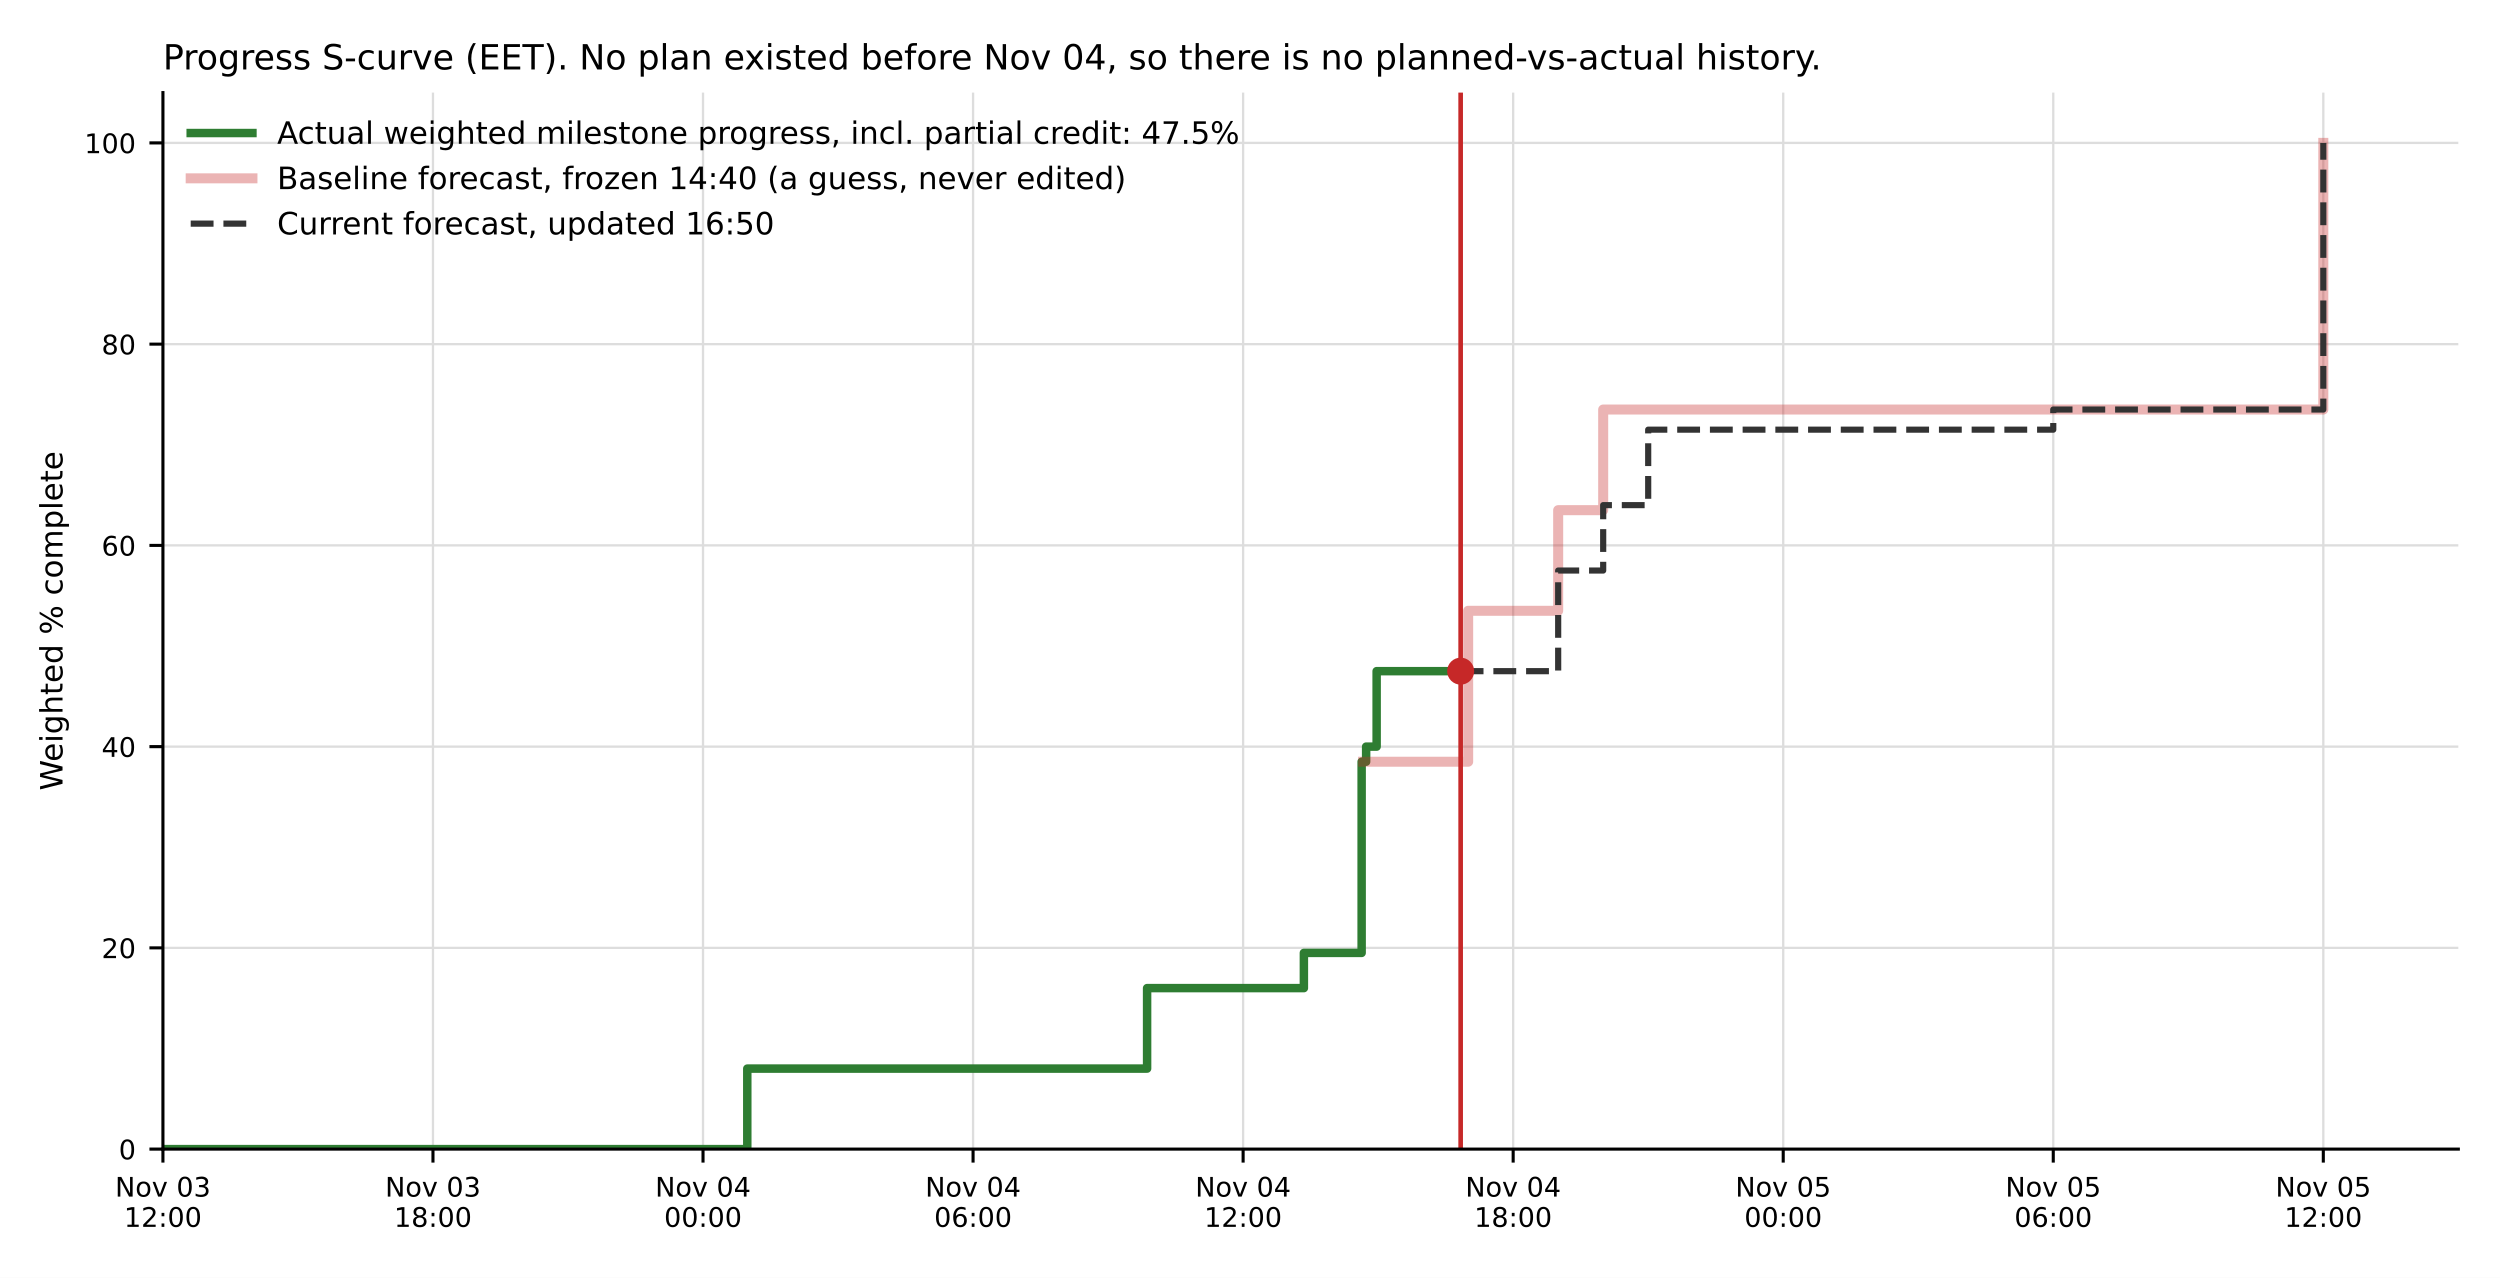
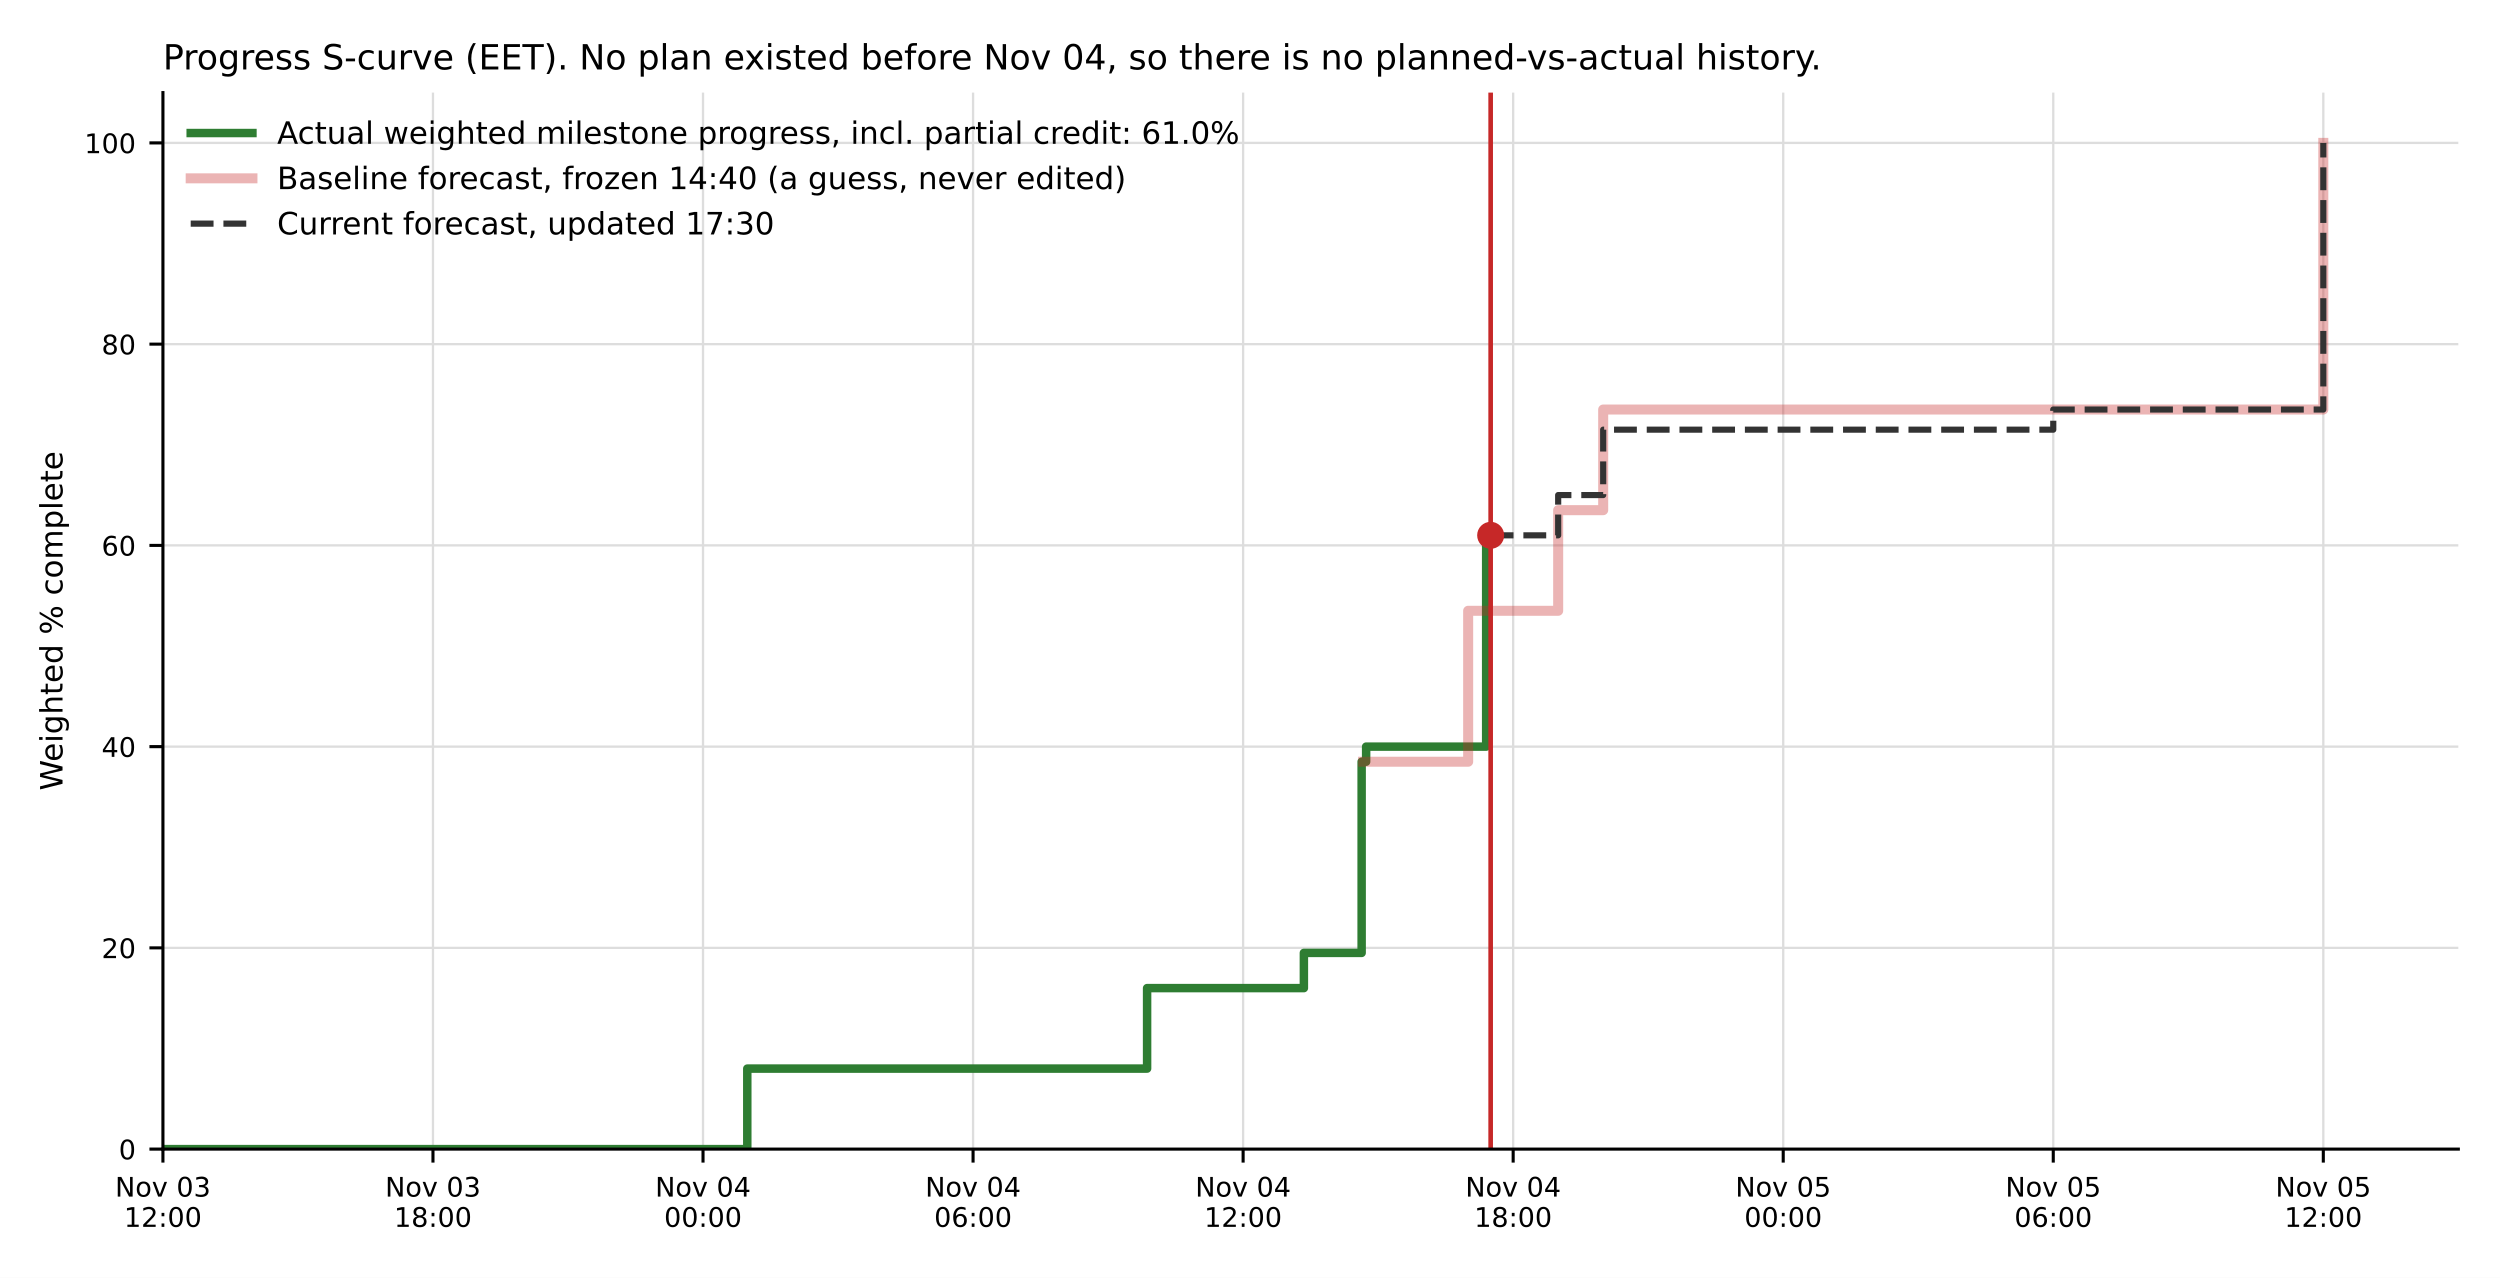
<svg xmlns="http://www.w3.org/2000/svg" xmlns:xlink="http://www.w3.org/1999/xlink" width="648pt" height="331.2pt" viewBox="0 0 648 331.2" version="1.1">
  <defs>
    <style type="text/css">*{stroke-linejoin: round; stroke-linecap: butt}</style>
  </defs>
  <g id="figure_1">
    <g id="patch_1">
      <path d="M 0 331.2  L 648 331.2  L 648 0  L 0 0  z " style="fill: #ffffff" />
    </g>
    <g id="axes_1">
      <g id="patch_2">
        <path d="M 42.23 297.848  L 637.2 297.848  L 637.2 24  L 42.23 24  z " style="fill: #ffffff" />
      </g>
      <g id="matplotlib.axis_1">
        <g id="xtick_1">
          <g id="line2d_1">
-             <path d="M 42.23 297.848  L 42.23 24  " clip-path="url(#pab1df38328)" style="fill: none; stroke: #dddddd; stroke-width: 0.6; stroke-linecap: square" />
+             <path d="M 42.23 297.848  L 42.23 24  " clip-path="url(#p66ef578a30)" style="fill: none; stroke: #dddddd; stroke-width: 0.6; stroke-linecap: square" />
          </g>
          <g id="line2d_2">
            <defs>
-               <path id="m5cab344454" d="M 0 0  L 0 3.5  " style="stroke: #000000; stroke-width: 0.8" />
+               <path id="mdbe99bdf2c" d="M 0 0  L 0 3.5  " style="stroke: #000000; stroke-width: 0.8" />
            </defs>
            <g>
-               <use xlink:href="#m5cab344454" x="42.23" y="297.848" style="stroke: #000000; stroke-width: 0.8" />
+               <use xlink:href="#mdbe99bdf2c" x="42.23" y="297.848" style="stroke: #000000; stroke-width: 0.8" />
            </g>
          </g>
          <g id="text_1">
            <text style="font-size: 7px; font-family: 'DejaVu Sans'" transform="translate(29.83234 310.1669)">Nov 03</text>
            <text style="font-size: 7px; font-family: 'DejaVu Sans'" transform="translate(32.14344 318.0054)">12:00</text>
          </g>
        </g>
        <g id="xtick_2">
          <g id="line2d_3">
-             <path d="M 112.226 297.848  L 112.226 24  " clip-path="url(#pab1df38328)" style="fill: none; stroke: #dddddd; stroke-width: 0.6; stroke-linecap: square" />
+             <path d="M 112.226 297.848  L 112.226 24  " clip-path="url(#p66ef578a30)" style="fill: none; stroke: #dddddd; stroke-width: 0.6; stroke-linecap: square" />
          </g>
          <g id="line2d_4">
            <g>
-               <use xlink:href="#m5cab344454" x="112.226" y="297.848" style="stroke: #000000; stroke-width: 0.8" />
+               <use xlink:href="#mdbe99bdf2c" x="112.226" y="297.848" style="stroke: #000000; stroke-width: 0.8" />
            </g>
          </g>
          <g id="text_2">
            <text style="font-size: 7px; font-family: 'DejaVu Sans'" transform="translate(99.82881 310.1669)">Nov 03</text>
            <text style="font-size: 7px; font-family: 'DejaVu Sans'" transform="translate(102.1399 318.0054)">18:00</text>
          </g>
        </g>
        <g id="xtick_3">
          <g id="line2d_5">
-             <path d="M 182.223 297.848  L 182.223 24  " clip-path="url(#pab1df38328)" style="fill: none; stroke: #dddddd; stroke-width: 0.6; stroke-linecap: square" />
+             <path d="M 182.223 297.848  L 182.223 24  " clip-path="url(#p66ef578a30)" style="fill: none; stroke: #dddddd; stroke-width: 0.6; stroke-linecap: square" />
          </g>
          <g id="line2d_6">
            <g>
-               <use xlink:href="#m5cab344454" x="182.223" y="297.848" style="stroke: #000000; stroke-width: 0.8" />
+               <use xlink:href="#mdbe99bdf2c" x="182.223" y="297.848" style="stroke: #000000; stroke-width: 0.8" />
            </g>
          </g>
          <g id="text_3">
            <text style="font-size: 7px; font-family: 'DejaVu Sans'" transform="translate(169.8253 310.1669)">Nov 04</text>
            <text style="font-size: 7px; font-family: 'DejaVu Sans'" transform="translate(172.1364 318.0054)">00:00</text>
          </g>
        </g>
        <g id="xtick_4">
          <g id="line2d_7">
-             <path d="M 252.219 297.848  L 252.219 24  " clip-path="url(#pab1df38328)" style="fill: none; stroke: #dddddd; stroke-width: 0.6; stroke-linecap: square" />
+             <path d="M 252.219 297.848  L 252.219 24  " clip-path="url(#p66ef578a30)" style="fill: none; stroke: #dddddd; stroke-width: 0.6; stroke-linecap: square" />
          </g>
          <g id="line2d_8">
            <g>
-               <use xlink:href="#m5cab344454" x="252.219" y="297.848" style="stroke: #000000; stroke-width: 0.8" />
+               <use xlink:href="#mdbe99bdf2c" x="252.219" y="297.848" style="stroke: #000000; stroke-width: 0.8" />
            </g>
          </g>
          <g id="text_4">
            <text style="font-size: 7px; font-family: 'DejaVu Sans'" transform="translate(239.8218 310.1669)">Nov 04</text>
            <text style="font-size: 7px; font-family: 'DejaVu Sans'" transform="translate(242.1328 318.0054)">06:00</text>
          </g>
        </g>
        <g id="xtick_5">
          <g id="line2d_9">
-             <path d="M 322.216 297.848  L 322.216 24  " clip-path="url(#pab1df38328)" style="fill: none; stroke: #dddddd; stroke-width: 0.6; stroke-linecap: square" />
+             <path d="M 322.216 297.848  L 322.216 24  " clip-path="url(#p66ef578a30)" style="fill: none; stroke: #dddddd; stroke-width: 0.6; stroke-linecap: square" />
          </g>
          <g id="line2d_10">
            <g>
-               <use xlink:href="#m5cab344454" x="322.216" y="297.848" style="stroke: #000000; stroke-width: 0.8" />
+               <use xlink:href="#mdbe99bdf2c" x="322.216" y="297.848" style="stroke: #000000; stroke-width: 0.8" />
            </g>
          </g>
          <g id="text_5">
            <text style="font-size: 7px; font-family: 'DejaVu Sans'" transform="translate(309.8182 310.1669)">Nov 04</text>
            <text style="font-size: 7px; font-family: 'DejaVu Sans'" transform="translate(312.1293 318.0054)">12:00</text>
          </g>
        </g>
        <g id="xtick_6">
          <g id="line2d_11">
-             <path d="M 392.212 297.848  L 392.212 24  " clip-path="url(#pab1df38328)" style="fill: none; stroke: #dddddd; stroke-width: 0.6; stroke-linecap: square" />
+             <path d="M 392.212 297.848  L 392.212 24  " clip-path="url(#p66ef578a30)" style="fill: none; stroke: #dddddd; stroke-width: 0.6; stroke-linecap: square" />
          </g>
          <g id="line2d_12">
            <g>
-               <use xlink:href="#m5cab344454" x="392.212" y="297.848" style="stroke: #000000; stroke-width: 0.8" />
+               <use xlink:href="#mdbe99bdf2c" x="392.212" y="297.848" style="stroke: #000000; stroke-width: 0.8" />
            </g>
          </g>
          <g id="text_6">
            <text style="font-size: 7px; font-family: 'DejaVu Sans'" transform="translate(379.8147 310.1669)">Nov 04</text>
            <text style="font-size: 7px; font-family: 'DejaVu Sans'" transform="translate(382.1258 318.0054)">18:00</text>
          </g>
        </g>
        <g id="xtick_7">
          <g id="line2d_13">
-             <path d="M 462.209 297.848  L 462.209 24  " clip-path="url(#pab1df38328)" style="fill: none; stroke: #dddddd; stroke-width: 0.6; stroke-linecap: square" />
+             <path d="M 462.209 297.848  L 462.209 24  " clip-path="url(#p66ef578a30)" style="fill: none; stroke: #dddddd; stroke-width: 0.6; stroke-linecap: square" />
          </g>
          <g id="line2d_14">
            <g>
-               <use xlink:href="#m5cab344454" x="462.209" y="297.848" style="stroke: #000000; stroke-width: 0.8" />
+               <use xlink:href="#mdbe99bdf2c" x="462.209" y="297.848" style="stroke: #000000; stroke-width: 0.8" />
            </g>
          </g>
          <g id="text_7">
            <text style="font-size: 7px; font-family: 'DejaVu Sans'" transform="translate(449.8112 310.1669)">Nov 05</text>
            <text style="font-size: 7px; font-family: 'DejaVu Sans'" transform="translate(452.1223 318.0054)">00:00</text>
          </g>
        </g>
        <g id="xtick_8">
          <g id="line2d_15">
-             <path d="M 532.205 297.848  L 532.205 24  " clip-path="url(#pab1df38328)" style="fill: none; stroke: #dddddd; stroke-width: 0.6; stroke-linecap: square" />
+             <path d="M 532.205 297.848  L 532.205 24  " clip-path="url(#p66ef578a30)" style="fill: none; stroke: #dddddd; stroke-width: 0.6; stroke-linecap: square" />
          </g>
          <g id="line2d_16">
            <g>
-               <use xlink:href="#m5cab344454" x="532.205" y="297.848" style="stroke: #000000; stroke-width: 0.8" />
+               <use xlink:href="#mdbe99bdf2c" x="532.205" y="297.848" style="stroke: #000000; stroke-width: 0.8" />
            </g>
          </g>
          <g id="text_8">
            <text style="font-size: 7px; font-family: 'DejaVu Sans'" transform="translate(519.8076 310.1669)">Nov 05</text>
            <text style="font-size: 7px; font-family: 'DejaVu Sans'" transform="translate(522.1187 318.0054)">06:00</text>
          </g>
        </g>
        <g id="xtick_9">
          <g id="line2d_17">
-             <path d="M 602.202 297.848  L 602.202 24  " clip-path="url(#pab1df38328)" style="fill: none; stroke: #dddddd; stroke-width: 0.6; stroke-linecap: square" />
+             <path d="M 602.202 297.848  L 602.202 24  " clip-path="url(#p66ef578a30)" style="fill: none; stroke: #dddddd; stroke-width: 0.6; stroke-linecap: square" />
          </g>
          <g id="line2d_18">
            <g>
-               <use xlink:href="#m5cab344454" x="602.202" y="297.848" style="stroke: #000000; stroke-width: 0.8" />
+               <use xlink:href="#mdbe99bdf2c" x="602.202" y="297.848" style="stroke: #000000; stroke-width: 0.8" />
            </g>
          </g>
          <g id="text_9">
            <text style="font-size: 7px; font-family: 'DejaVu Sans'" transform="translate(589.8041 310.1669)">Nov 05</text>
            <text style="font-size: 7px; font-family: 'DejaVu Sans'" transform="translate(592.1152 318.0054)">12:00</text>
          </g>
        </g>
      </g>
      <g id="matplotlib.axis_2">
        <g id="ytick_1">
          <g id="line2d_19">
-             <path d="M 42.23 297.848  L 637.2 297.848  " clip-path="url(#pab1df38328)" style="fill: none; stroke: #dddddd; stroke-width: 0.6; stroke-linecap: square" />
+             <path d="M 42.23 297.848  L 637.2 297.848  " clip-path="url(#p66ef578a30)" style="fill: none; stroke: #dddddd; stroke-width: 0.6; stroke-linecap: square" />
          </g>
          <g id="line2d_20">
            <defs>
-               <path id="m3a8c129bfe" d="M 0 0  L -3.5 0  " style="stroke: #000000; stroke-width: 0.8" />
+               <path id="m7a196d369e" d="M 0 0  L -3.5 0  " style="stroke: #000000; stroke-width: 0.8" />
            </defs>
            <g>
-               <use xlink:href="#m3a8c129bfe" x="42.23" y="297.848" style="stroke: #000000; stroke-width: 0.8" />
+               <use xlink:href="#m7a196d369e" x="42.23" y="297.848" style="stroke: #000000; stroke-width: 0.8" />
            </g>
          </g>
          <g id="text_10">
            <text style="font-size: 7px; font-family: 'DejaVu Sans'; text-anchor: end" x="35.23" y="300.507" transform="rotate(-0 35.23 300.5075)">0</text>
          </g>
        </g>
        <g id="ytick_2">
          <g id="line2d_21">
-             <path d="M 42.23 245.686  L 637.2 245.686  " clip-path="url(#pab1df38328)" style="fill: none; stroke: #dddddd; stroke-width: 0.6; stroke-linecap: square" />
+             <path d="M 42.23 245.686  L 637.2 245.686  " clip-path="url(#p66ef578a30)" style="fill: none; stroke: #dddddd; stroke-width: 0.6; stroke-linecap: square" />
          </g>
          <g id="line2d_22">
            <g>
-               <use xlink:href="#m3a8c129bfe" x="42.23" y="245.686" style="stroke: #000000; stroke-width: 0.8" />
+               <use xlink:href="#m7a196d369e" x="42.23" y="245.686" style="stroke: #000000; stroke-width: 0.8" />
            </g>
          </g>
          <g id="text_11">
            <text style="font-size: 7px; font-family: 'DejaVu Sans'; text-anchor: end" x="35.23" y="248.346" transform="rotate(-0 35.23 248.3459)">20</text>
          </g>
        </g>
        <g id="ytick_3">
          <g id="line2d_23">
-             <path d="M 42.23 193.525  L 637.2 193.525  " clip-path="url(#pab1df38328)" style="fill: none; stroke: #dddddd; stroke-width: 0.6; stroke-linecap: square" />
+             <path d="M 42.23 193.525  L 637.2 193.525  " clip-path="url(#p66ef578a30)" style="fill: none; stroke: #dddddd; stroke-width: 0.6; stroke-linecap: square" />
          </g>
          <g id="line2d_24">
            <g>
-               <use xlink:href="#m3a8c129bfe" x="42.23" y="193.525" style="stroke: #000000; stroke-width: 0.8" />
+               <use xlink:href="#m7a196d369e" x="42.23" y="193.525" style="stroke: #000000; stroke-width: 0.8" />
            </g>
          </g>
          <g id="text_12">
            <text style="font-size: 7px; font-family: 'DejaVu Sans'; text-anchor: end" x="35.23" y="196.184" transform="rotate(-0 35.23 196.1844)">40</text>
          </g>
        </g>
        <g id="ytick_4">
          <g id="line2d_25">
-             <path d="M 42.23 141.363  L 637.2 141.363  " clip-path="url(#pab1df38328)" style="fill: none; stroke: #dddddd; stroke-width: 0.6; stroke-linecap: square" />
+             <path d="M 42.23 141.363  L 637.2 141.363  " clip-path="url(#p66ef578a30)" style="fill: none; stroke: #dddddd; stroke-width: 0.6; stroke-linecap: square" />
          </g>
          <g id="line2d_26">
            <g>
-               <use xlink:href="#m3a8c129bfe" x="42.23" y="141.363" style="stroke: #000000; stroke-width: 0.8" />
+               <use xlink:href="#m7a196d369e" x="42.23" y="141.363" style="stroke: #000000; stroke-width: 0.8" />
            </g>
          </g>
          <g id="text_13">
            <text style="font-size: 7px; font-family: 'DejaVu Sans'; text-anchor: end" x="35.23" y="144.023" transform="rotate(-0 35.23 144.0229)">60</text>
          </g>
        </g>
        <g id="ytick_5">
          <g id="line2d_27">
-             <path d="M 42.23 89.202  L 637.2 89.202  " clip-path="url(#pab1df38328)" style="fill: none; stroke: #dddddd; stroke-width: 0.6; stroke-linecap: square" />
+             <path d="M 42.23 89.202  L 637.2 89.202  " clip-path="url(#p66ef578a30)" style="fill: none; stroke: #dddddd; stroke-width: 0.6; stroke-linecap: square" />
          </g>
          <g id="line2d_28">
            <g>
-               <use xlink:href="#m3a8c129bfe" x="42.23" y="89.202" style="stroke: #000000; stroke-width: 0.8" />
+               <use xlink:href="#m7a196d369e" x="42.23" y="89.202" style="stroke: #000000; stroke-width: 0.8" />
            </g>
          </g>
          <g id="text_14">
            <text style="font-size: 7px; font-family: 'DejaVu Sans'; text-anchor: end" x="35.23" y="91.861" transform="rotate(-0 35.23 91.86136)">80</text>
          </g>
        </g>
        <g id="ytick_6">
          <g id="line2d_29">
-             <path d="M 42.23 37.04  L 637.2 37.04  " clip-path="url(#pab1df38328)" style="fill: none; stroke: #dddddd; stroke-width: 0.6; stroke-linecap: square" />
+             <path d="M 42.23 37.04  L 637.2 37.04  " clip-path="url(#p66ef578a30)" style="fill: none; stroke: #dddddd; stroke-width: 0.6; stroke-linecap: square" />
          </g>
          <g id="line2d_30">
            <g>
-               <use xlink:href="#m3a8c129bfe" x="42.23" y="37.04" style="stroke: #000000; stroke-width: 0.8" />
+               <use xlink:href="#m7a196d369e" x="42.23" y="37.04" style="stroke: #000000; stroke-width: 0.8" />
            </g>
          </g>
          <g id="text_15">
            <text style="font-size: 7px; font-family: 'DejaVu Sans'; text-anchor: end" x="35.23" y="39.7" transform="rotate(-0 35.23 39.69983)">100</text>
          </g>
        </g>
        <g id="text_16">
          <text style="font-size: 8px; font-family: 'DejaVu Sans'; text-anchor: middle" x="16.205" y="160.924" transform="rotate(-90 16.205 160.924)">Weighted % complete</text>
        </g>
      </g>
      <g id="line2d_31">
-         <path d="M 42.23 297.848  L 193.695 297.848  L 193.695 276.983  L 297.328 276.983  L 297.328 256.119  L 337.965 256.119  L 337.965 246.991  L 352.937 246.991  L 352.937 236.558  L 352.937 236.558  L 352.937 197.437  L 354.103 197.437  L 354.103 193.525  L 356.825 193.525  L 356.825 173.964  L 378.602 173.964  " clip-path="url(#pab1df38328)" style="fill: none; stroke: #2e7d32; stroke-width: 2.2; stroke-linecap: square" />
+         <path d="M 42.23 297.848  L 193.695 297.848  L 193.695 276.983  L 297.328 276.983  L 297.328 256.119  L 337.965 256.119  L 337.965 246.991  L 352.937 246.991  L 352.937 236.558  L 352.937 236.558  L 352.937 197.437  L 354.103 197.437  L 354.103 193.525  L 385.213 193.525  L 385.213 177.876  L 385.213 177.876  L 385.213 138.755  L 386.379 138.755  " clip-path="url(#p66ef578a30)" style="fill: none; stroke: #2e7d32; stroke-width: 2.2; stroke-linecap: square" />
      </g>
      <g id="line2d_32">
-         <path d="M 353.325 197.437  L 380.546 197.437  L 380.546 158.316  L 403.878 158.316  L 403.878 147.884  L 403.878 147.884  L 403.878 132.235  L 415.545 132.235  L 415.545 119.195  L 415.545 119.195  L 415.545 106.154  L 602.202 106.154  L 602.202 97.026  L 602.202 97.026  L 602.202 37.04  " clip-path="url(#pab1df38328)" style="fill: none; stroke: #c62828; stroke-opacity: 0.35; stroke-width: 2.6; stroke-linecap: square" />
+         <path d="M 353.325 197.437  L 380.546 197.437  L 380.546 158.316  L 403.878 158.316  L 403.878 147.884  L 403.878 147.884  L 403.878 132.235  L 415.545 132.235  L 415.545 119.195  L 415.545 119.195  L 415.545 106.154  L 602.202 106.154  L 602.202 97.026  L 602.202 97.026  L 602.202 37.04  " clip-path="url(#p66ef578a30)" style="fill: none; stroke: #c62828; stroke-opacity: 0.35; stroke-width: 2.6; stroke-linecap: square" />
      </g>
      <g id="line2d_33">
-         <path d="M 378.602 173.964  L 403.878 173.964  L 403.878 163.532  L 403.878 163.532  L 403.878 147.884  L 415.545 147.884  L 415.545 143.972  L 415.545 143.972  L 415.545 130.931  L 427.211 130.931  L 427.211 111.371  L 532.205 111.371  L 532.205 106.154  L 602.202 106.154  L 602.202 97.026  L 602.202 97.026  L 602.202 37.04  " clip-path="url(#pab1df38328)" style="fill: none; stroke-dasharray: 5.92,2.56; stroke-dashoffset: 0; stroke: #333333; stroke-width: 1.6" />
+         <path d="M 386.379 138.755  L 403.878 138.755  L 403.878 128.323  L 415.545 128.323  L 415.545 124.411  L 415.545 124.411  L 415.545 111.371  L 532.205 111.371  L 532.205 106.154  L 602.202 106.154  L 602.202 97.026  L 602.202 97.026  L 602.202 37.04  " clip-path="url(#p66ef578a30)" style="fill: none; stroke-dasharray: 5.92,2.56; stroke-dashoffset: 0; stroke: #333333; stroke-width: 1.6" />
      </g>
      <g id="line2d_34">
-         <path d="M 378.602 297.848  L 378.602 24  " clip-path="url(#pab1df38328)" style="fill: none; stroke: #c62828; stroke-width: 1.2; stroke-linecap: square" />
+         <path d="M 386.379 297.848  L 386.379 24  " clip-path="url(#p66ef578a30)" style="fill: none; stroke: #c62828; stroke-width: 1.2; stroke-linecap: square" />
      </g>
      <g id="patch_3">
        <path d="M 42.23 297.848  L 42.23 24  " style="fill: none; stroke: #000000; stroke-width: 0.8; stroke-linejoin: miter; stroke-linecap: square" />
      </g>
      <g id="patch_4">
        <path d="M 42.23 297.848  L 637.2 297.848  " style="fill: none; stroke: #000000; stroke-width: 0.8; stroke-linejoin: miter; stroke-linecap: square" />
      </g>
      <g id="text_17">
        <text style="font-size: 9px; font-family: 'DejaVu Sans'; text-anchor: start" x="42.23" y="18" transform="rotate(-0 42.23 18)">Progress S-curve (EET). No plan existed before Nov 04, so there is no planned-vs-actual history.</text>
      </g>
      <g id="PathCollection_1">
        <defs>
-           <path id="mc6446a2a4d" d="M 0 3  C 0.796 3 1.559 2.684 2.121 2.121  C 2.684 1.559 3 0.796 3 0  C 3 -0.796 2.684 -1.559 2.121 -2.121  C 1.559 -2.684 0.796 -3 0 -3  C -0.796 -3 -1.559 -2.684 -2.121 -2.121  C -2.684 -1.559 -3 -0.796 -3 0  C -3 0.796 -2.684 1.559 -2.121 2.121  C -1.559 2.684 -0.796 3 0 3  z " style="stroke: #c62828" />
+           <path id="mdbaa60317d" d="M 0 3  C 0.796 3 1.559 2.684 2.121 2.121  C 2.684 1.559 3 0.796 3 0  C 3 -0.796 2.684 -1.559 2.121 -2.121  C 1.559 -2.684 0.796 -3 0 -3  C -0.796 -3 -1.559 -2.684 -2.121 -2.121  C -2.684 -1.559 -3 -0.796 -3 0  C -3 0.796 -2.684 1.559 -2.121 2.121  C -1.559 2.684 -0.796 3 0 3  z " style="stroke: #c62828" />
        </defs>
-         <g clip-path="url(#pab1df38328)">
-           <use xlink:href="#mc6446a2a4d" x="378.602" y="173.964" style="fill: #c62828; stroke: #c62828" />
+         <g clip-path="url(#p66ef578a30)">
+           <use xlink:href="#mdbaa60317d" x="386.379" y="138.755" style="fill: #c62828; stroke: #c62828" />
        </g>
      </g>
      <g id="legend_1">
        <g id="line2d_35">
          <path d="M 49.43 34.479  L 57.43 34.479  L 65.43 34.479  " style="fill: none; stroke: #2e7d32; stroke-width: 2.2; stroke-linecap: square" />
        </g>
        <g id="text_18">
-           <text style="font-size: 8px; font-family: 'DejaVu Sans'; text-anchor: start" x="71.83" y="37.279" transform="rotate(-0 71.83 37.27875)">Actual weighted milestone progress, incl. partial credit: 47.5%</text>
+           <text style="font-size: 8px; font-family: 'DejaVu Sans'; text-anchor: start" x="71.83" y="37.279" transform="rotate(-0 71.83 37.27875)">Actual weighted milestone progress, incl. partial credit: 61.0%</text>
        </g>
        <g id="line2d_36">
          <path d="M 49.43 46.221  L 57.43 46.221  L 65.43 46.221  " style="fill: none; stroke: #c62828; stroke-opacity: 0.35; stroke-width: 2.6; stroke-linecap: square" />
        </g>
        <g id="text_19">
          <text style="font-size: 8px; font-family: 'DejaVu Sans'; text-anchor: start" x="71.83" y="49.021" transform="rotate(-0 71.83 49.02125)">Baseline forecast, frozen 14:40 (a guess, never edited)</text>
        </g>
        <g id="line2d_37">
          <path d="M 49.43 57.964  L 57.43 57.964  L 65.43 57.964  " style="fill: none; stroke-dasharray: 5.92,2.56; stroke-dashoffset: 0; stroke: #333333; stroke-width: 1.6" />
        </g>
        <g id="text_20">
-           <text style="font-size: 8px; font-family: 'DejaVu Sans'; text-anchor: start" x="71.83" y="60.764" transform="rotate(-0 71.83 60.76375)">Current forecast, updated 16:50</text>
+           <text style="font-size: 8px; font-family: 'DejaVu Sans'; text-anchor: start" x="71.83" y="60.764" transform="rotate(-0 71.83 60.76375)">Current forecast, updated 17:30</text>
        </g>
      </g>
    </g>
  </g>
  <defs>
-     <clipPath id="pab1df38328">
+     <clipPath id="p66ef578a30">
      <rect x="42.23" y="24" width="594.97" height="273.848" />
    </clipPath>
  </defs>
</svg>
